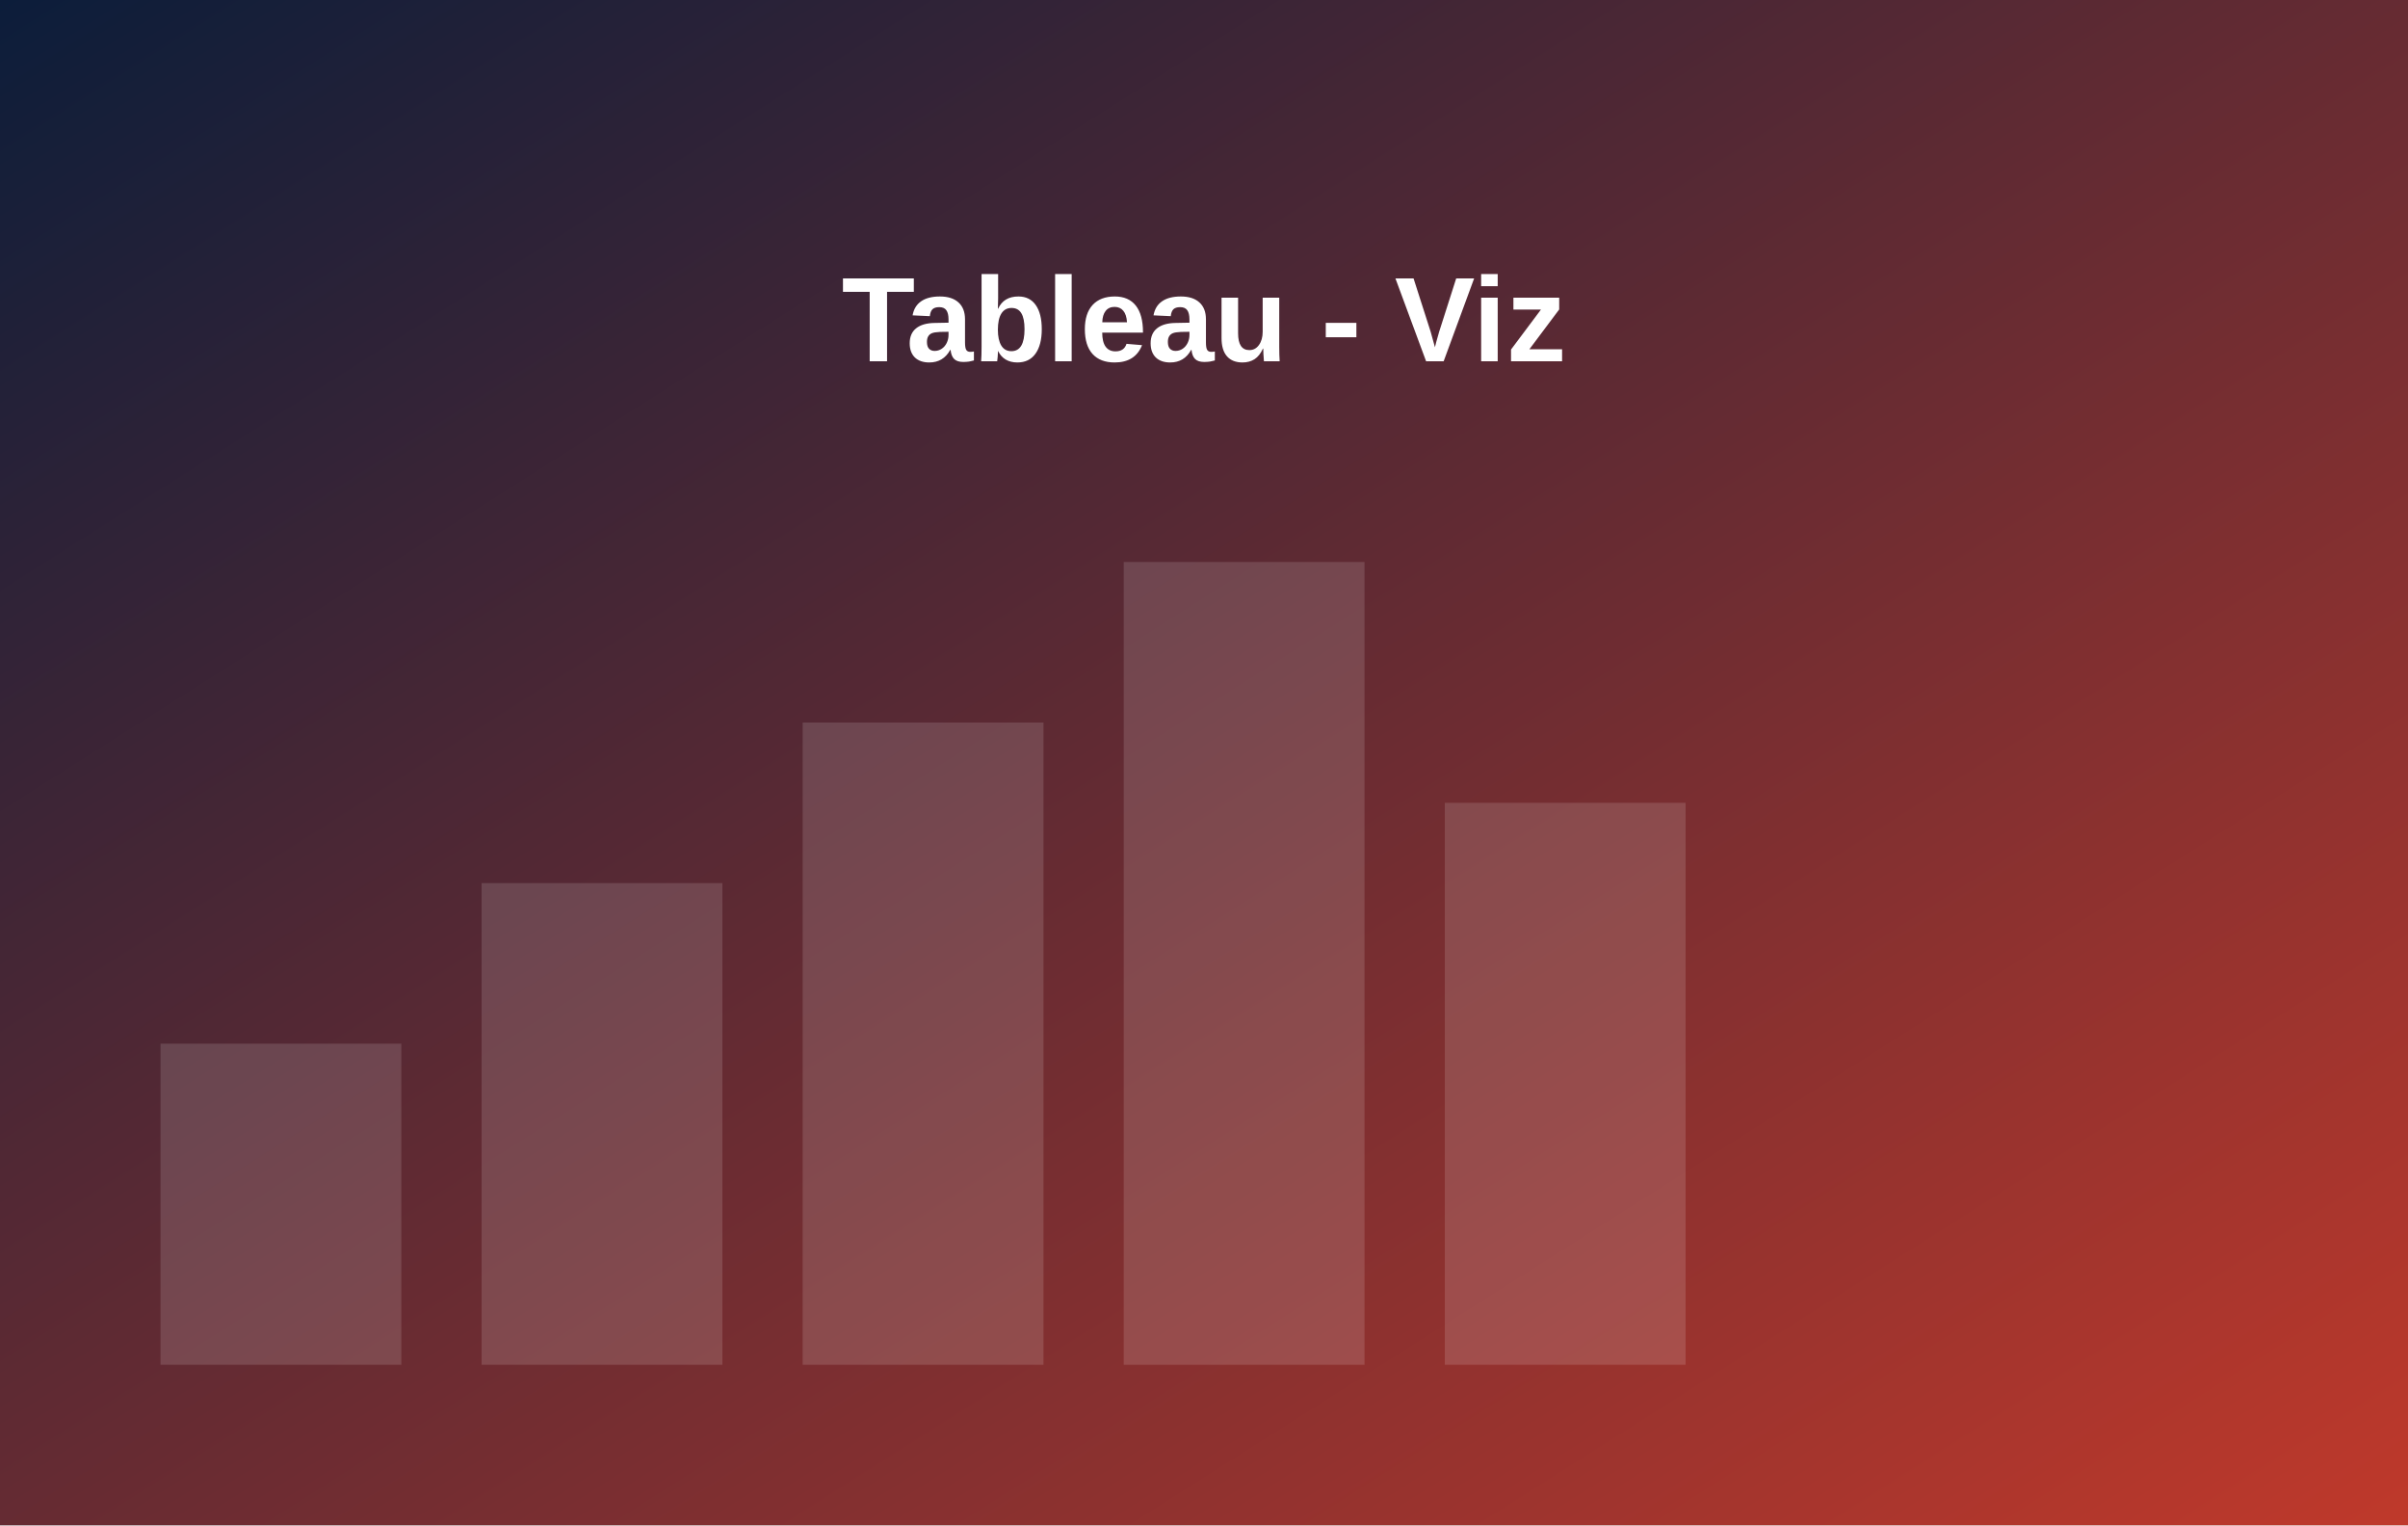
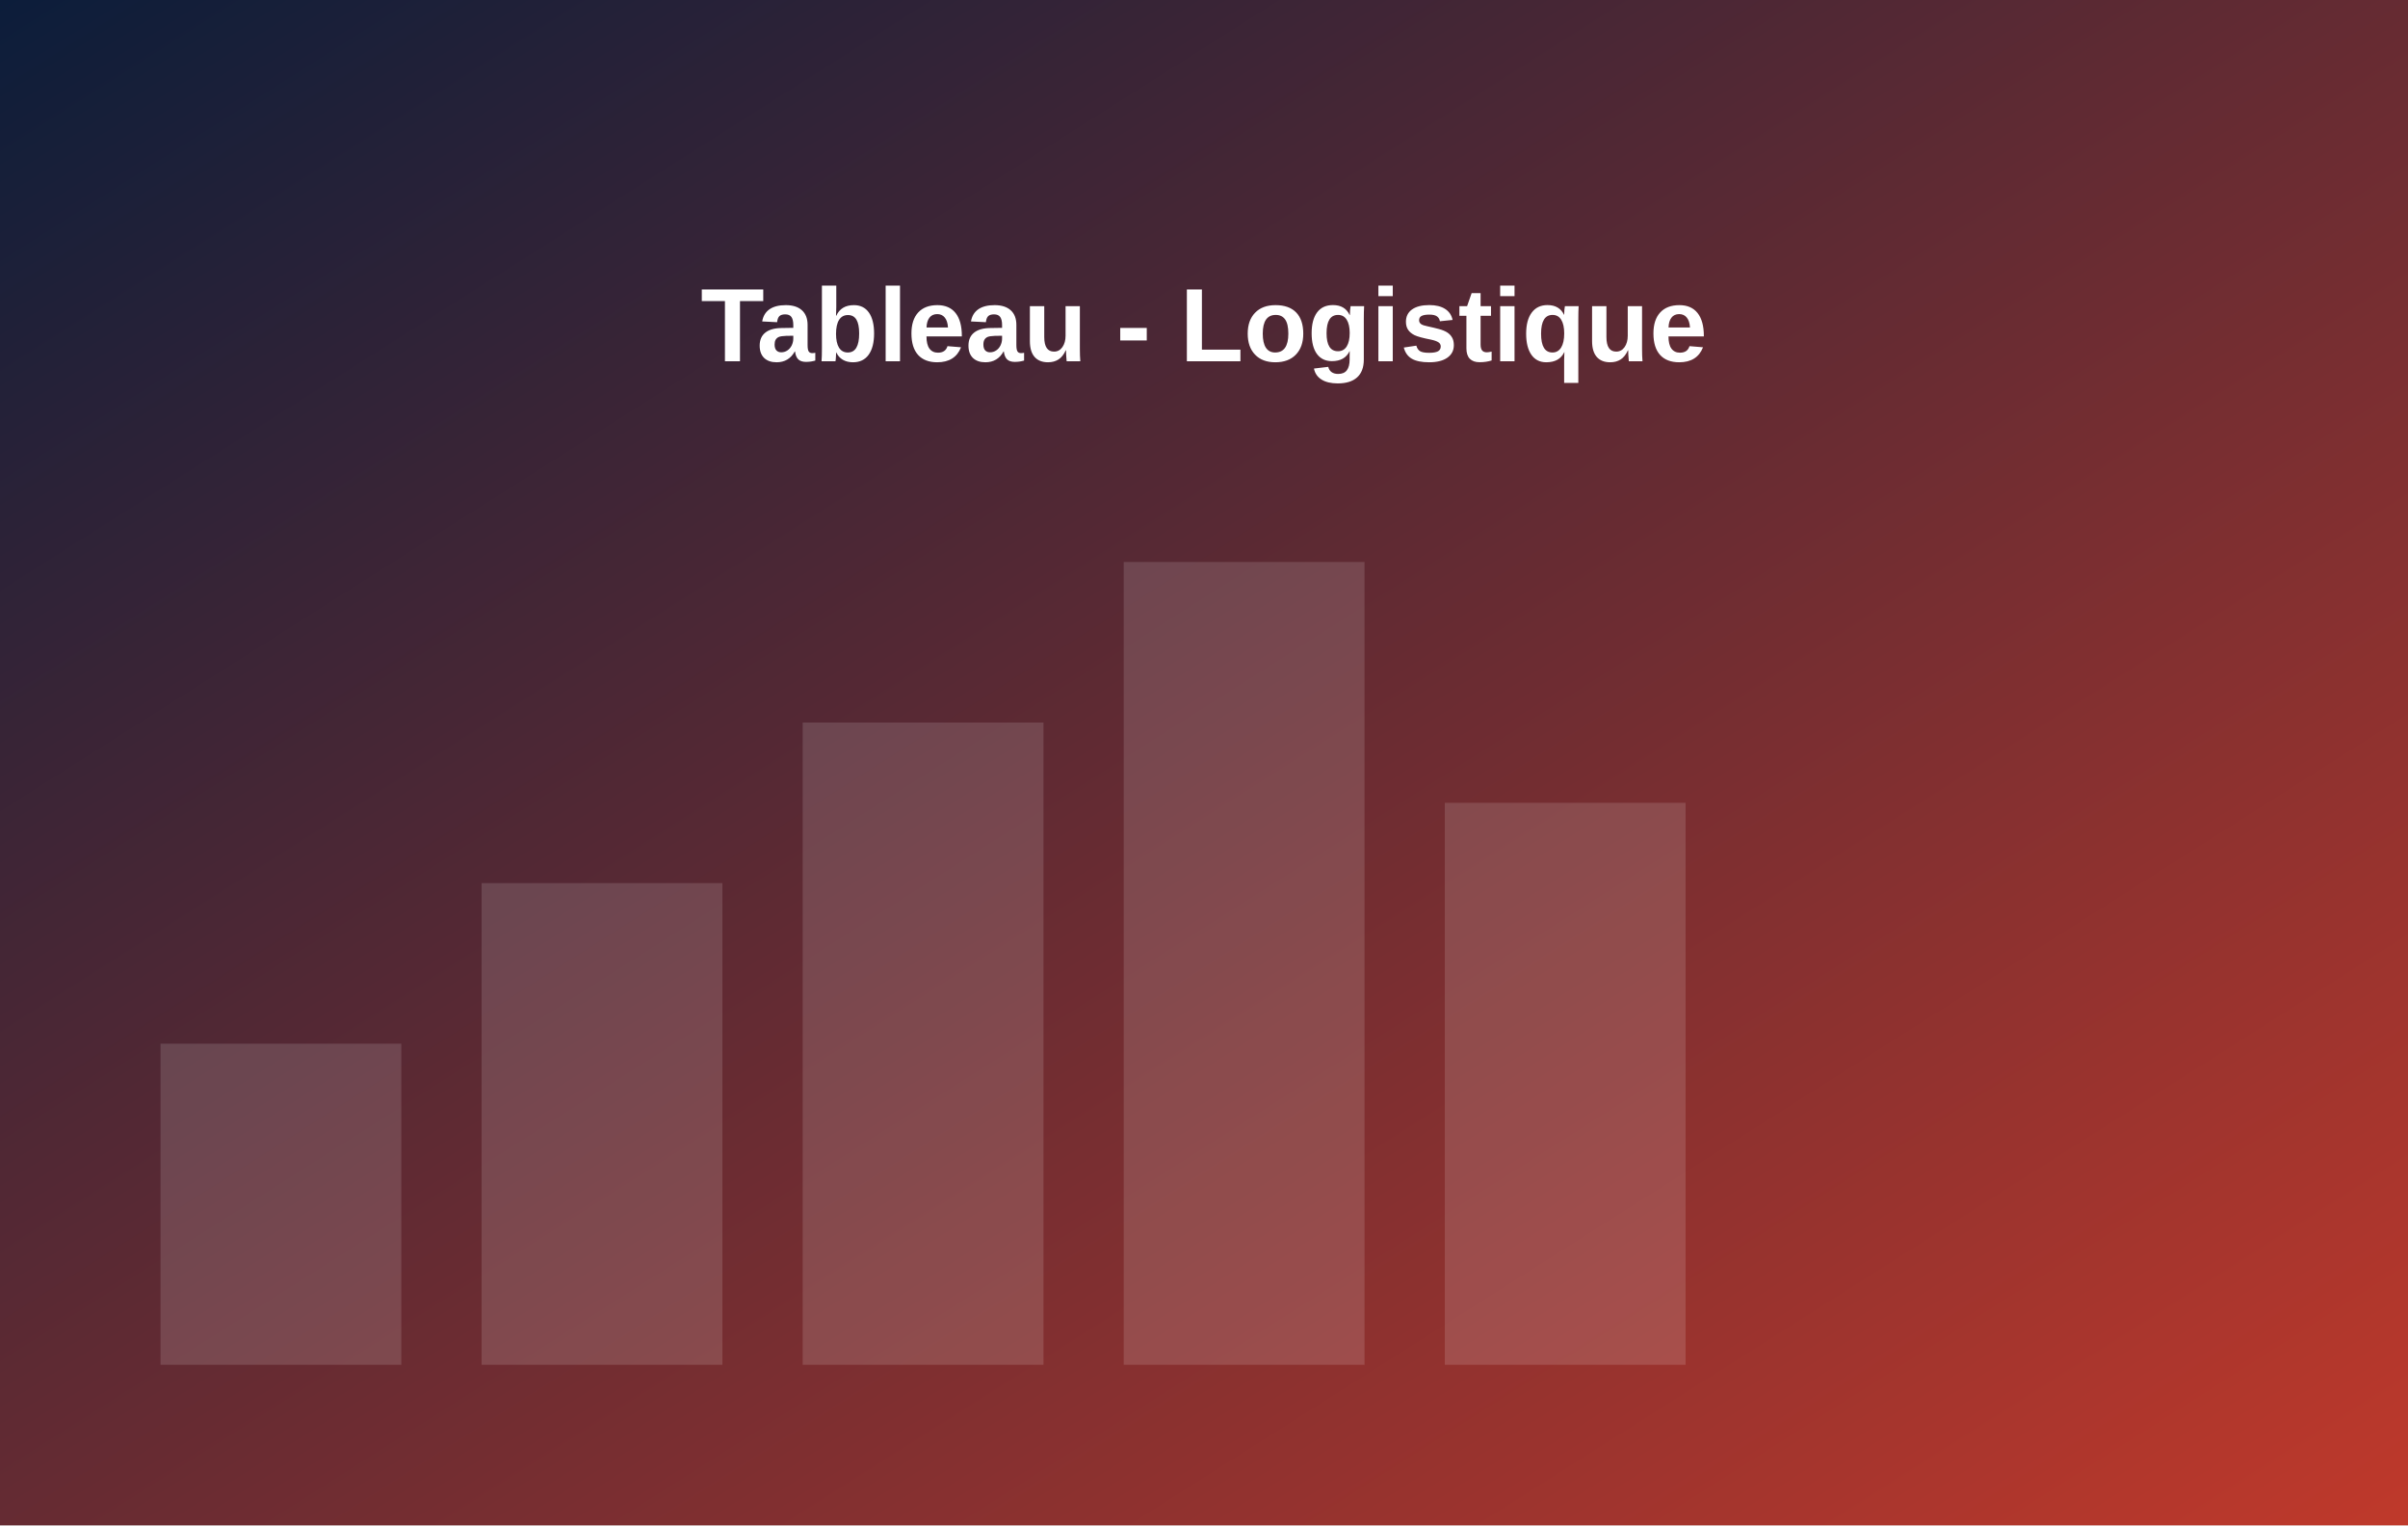
- <svg xmlns="http://www.w3.org/2000/svg" viewBox="0 0 600 380" role="img" aria-label="Tableau - Viz">
+ <svg xmlns="http://www.w3.org/2000/svg" viewBox="0 0 600 380" role="img" aria-label="Tableau - Logistique">
  <defs>
    <linearGradient id="g" x1="0" y1="0" x2="1" y2="1">
      <stop offset="0%" stop-color="#0B1D3A" />
      <stop offset="100%" stop-color="#C0392B" />
    </linearGradient>
  </defs>
  <rect width="600" height="380" fill="url(#g)" />
  <g fill="#ffffff" fill-opacity="0.14">
    <rect x="40" y="260" width="60" height="80" />
    <rect x="120" y="220" width="60" height="120" />
    <rect x="200" y="180" width="60" height="160" />
    <rect x="280" y="140" width="60" height="200" />
    <rect x="360" y="200" width="60" height="140" />
  </g>
-   <text x="300" y="90" font-family="Poppins, Arial, sans-serif" font-size="30" font-weight="700" fill="#ffffff" text-anchor="middle">Tableau - Viz</text>
+   <text x="300" y="90" font-family="Poppins, Arial, sans-serif" font-size="26" font-weight="700" fill="#ffffff" text-anchor="middle">Tableau - Logistique</text>
</svg>
